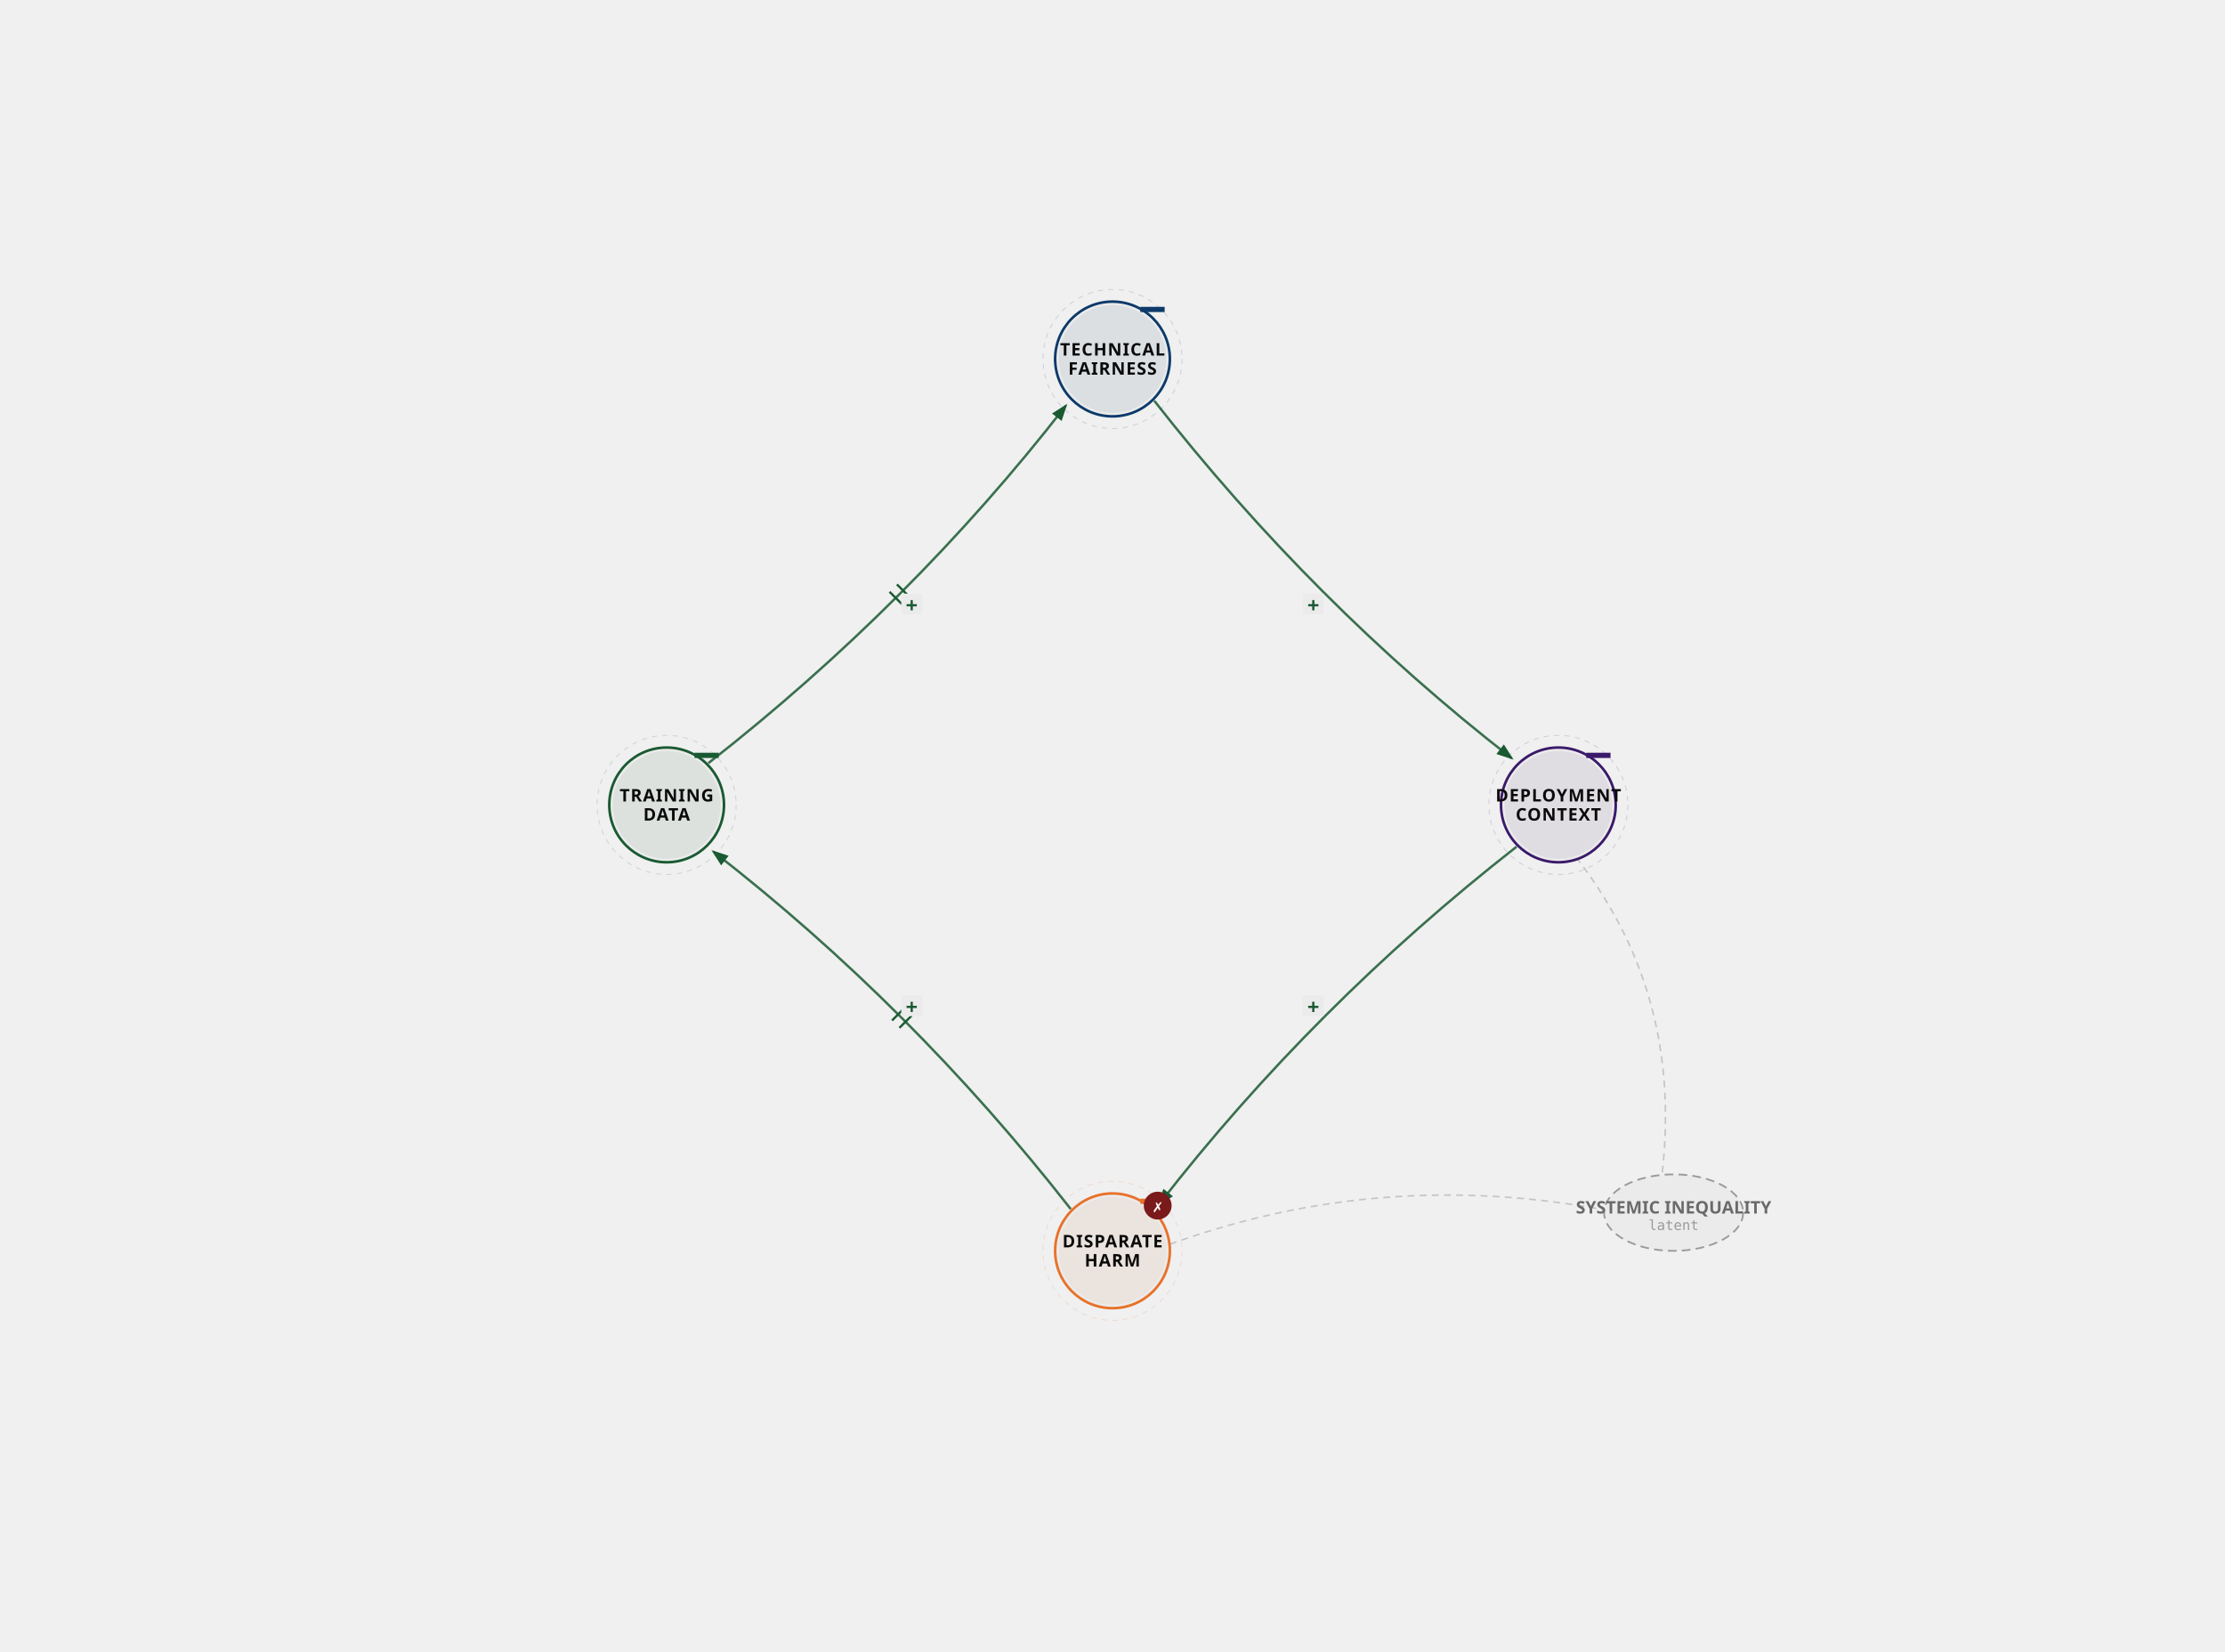
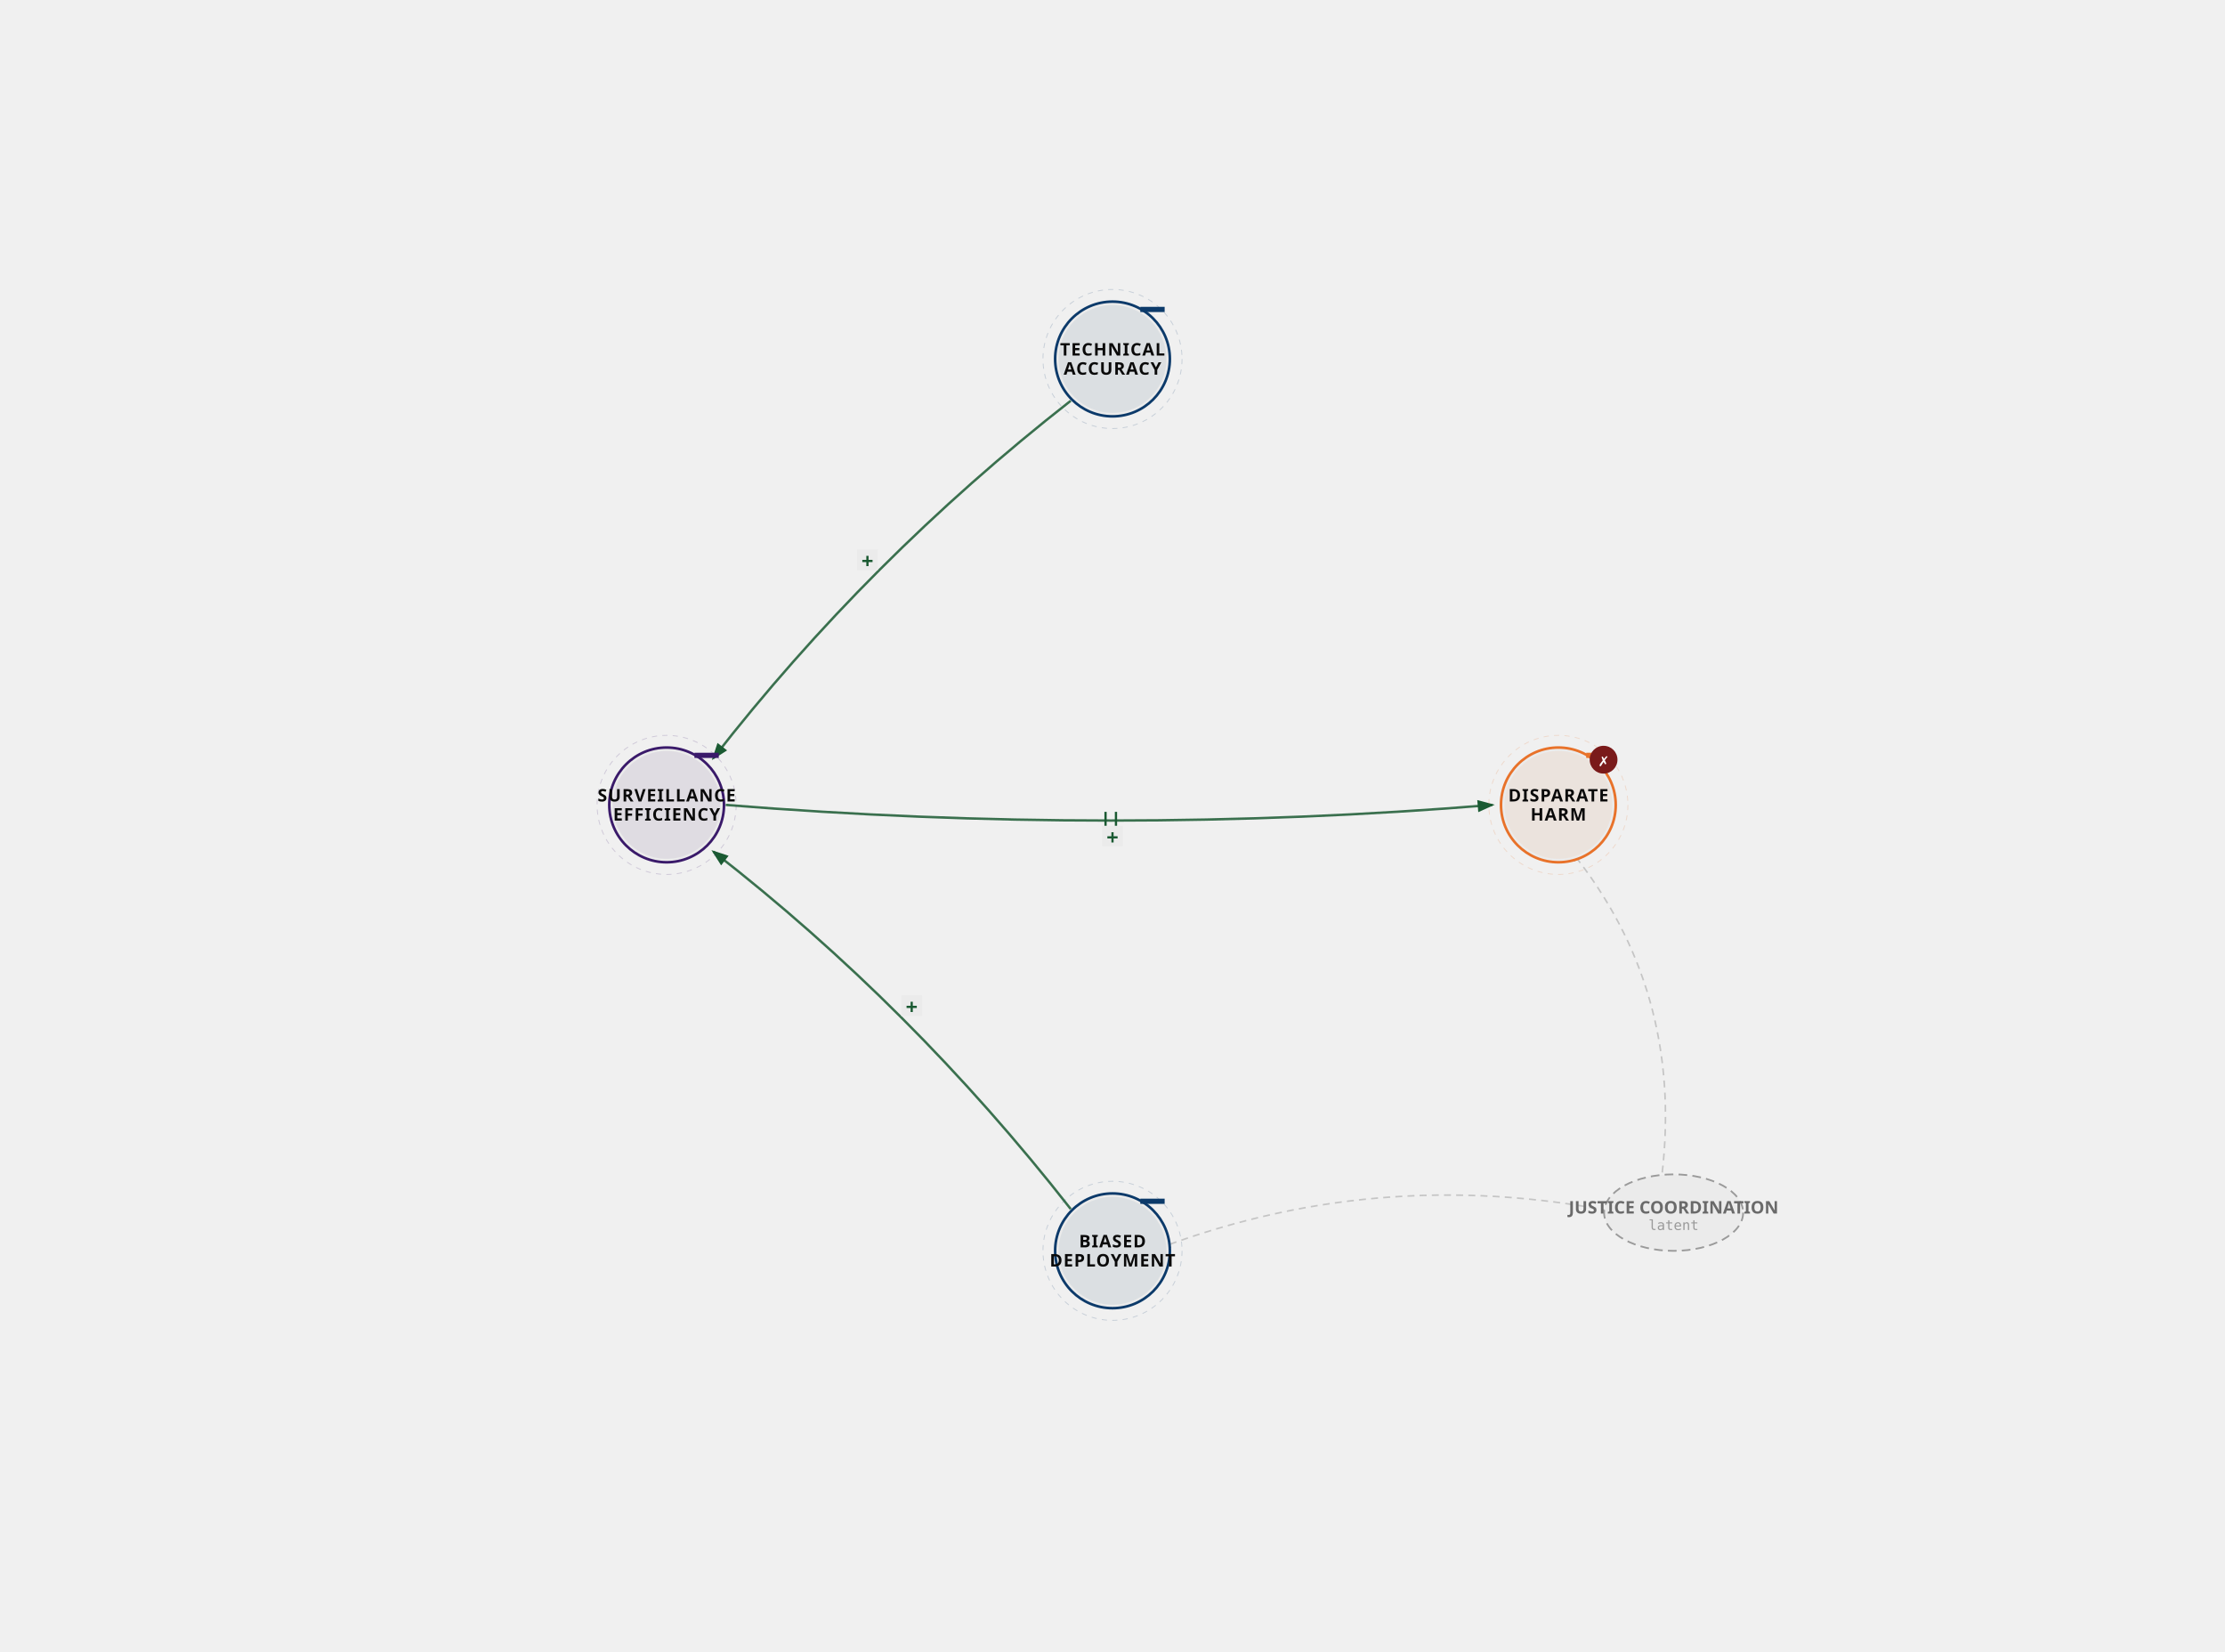
<svg xmlns="http://www.w3.org/2000/svg" width="1280" height="950" style="position: absolute; inset: 0px; background: rgb(255, 255, 255);">
  <defs>
    <marker id="ap" markerWidth="7" markerHeight="5" refX="6" refY="2.5" orient="auto">
      <polygon points="0 0,7 2.5,0 5" fill="#1a5a32" />
    </marker>
    <marker id="an" markerWidth="7" markerHeight="5" refX="6" refY="2.5" orient="auto">
      <polygon points="0 0,7 2.5,0 5" fill="#7a1a1a" />
    </marker>
    <marker id="ac" markerWidth="7" markerHeight="5" refX="6" refY="2.5" orient="auto">
      <polygon points="0 0,7 2.5,0 5" fill="#9a9a9a" />
    </marker>
  </defs>
  <g>
-     <path d="M664.042,230.542 Q755.522,347.478 869.63,436.13" fill="none" stroke="#1a5a32" stroke-width="1.4" stroke-opacity="0.85" marker-end="url(#ap)" />
-     <rect x="749.522" y="341.478" width="12" height="12" fill="#ebebeb" />
-     <text x="755.522" y="348.478" text-anchor="middle" dominant-baseline="middle" fill="#1a5a32" font-family="monospace" font-size="11" font-weight="700">+</text>
-   </g>
-   <g>
-     <path d="M872.458,487.042 Q755.522,578.522 666.87,692.63" fill="none" stroke="#1a5a32" stroke-width="1.4" stroke-opacity="0.85" marker-end="url(#ap)" />
-     <rect x="749.522" y="572.522" width="12" height="12" fill="#ebebeb" />
-     <text x="755.522" y="579.522" text-anchor="middle" dominant-baseline="middle" fill="#1a5a32" font-family="monospace" font-size="11" font-weight="700">+</text>
+     <path d="M615.958,230.542 Q499.022,322.022 410.37,436.13" fill="none" stroke="#1a5a32" stroke-width="1.4" stroke-opacity="0.85" marker-end="url(#ap)" />
+     <rect x="493.022" y="316.022" width="12" height="12" fill="#ebebeb" />
+     <text x="499.022" y="323.022" text-anchor="middle" dominant-baseline="middle" fill="#1a5a32" font-family="monospace" font-size="11" font-weight="700">+</text>
  </g>
  <g>
    <path d="M615.958,695.458 Q524.478,578.522 410.37,489.87" fill="none" stroke="#1a5a32" stroke-width="1.4" stroke-opacity="0.85" marker-end="url(#ap)" />
-     <g transform="translate(518.8211,585.5931) rotate(-135)">
-       <line x1="-3" y1="-5" x2="-3" y2="5" stroke="#1a5a32" stroke-width="1.3" />
-       <line x1="3" y1="-5" x2="3" y2="5" stroke="#1a5a32" stroke-width="1.3" />
-     </g>
    <rect x="518.478" y="572.522" width="12" height="12" fill="#ebebeb" />
    <text x="524.478" y="579.522" text-anchor="middle" dominant-baseline="middle" fill="#1a5a32" font-family="monospace" font-size="11" font-weight="700">+</text>
  </g>
  <g>
-     <path d="M407.542,438.958 Q524.478,347.478 613.13,233.37" fill="none" stroke="#1a5a32" stroke-width="1.4" stroke-opacity="0.85" marker-end="url(#ap)" />
-     <g transform="translate(517.4069,341.8211) rotate(-45)">
+     <path d="M417.5,463 Q640,481 858.5,463" fill="none" stroke="#1a5a32" stroke-width="1.4" stroke-opacity="0.85" marker-end="url(#ap)" />
+     <g transform="translate(639,472) rotate(-7.385233546074016e-15)">
      <line x1="-3" y1="-5" x2="-3" y2="5" stroke="#1a5a32" stroke-width="1.3" />
      <line x1="3" y1="-5" x2="3" y2="5" stroke="#1a5a32" stroke-width="1.3" />
    </g>
-     <rect x="518.478" y="341.478" width="12" height="12" fill="#ebebeb" />
-     <text x="524.478" y="348.478" text-anchor="middle" dominant-baseline="middle" fill="#1a5a32" font-family="monospace" font-size="11" font-weight="700">+</text>
+     <rect x="634" y="475" width="12" height="12" fill="#ebebeb" />
+     <text x="640" y="482" text-anchor="middle" dominant-baseline="middle" fill="#1a5a32" font-family="monospace" font-size="11" font-weight="700">+</text>
+   </g>
+   <g>
+     <path d="M938.853,699.156 Q798.682,668.606 667.935,717.598" fill="none" stroke="#9a9a9a" stroke-width="0.9" stroke-opacity="0.5" marker-end="url(#ac)" stroke-dasharray="4 3" />
  </g>
  <g>
    <path d="M956.269,674.431 Q968.14,569.382 904.117,489.944" fill="none" stroke="#9a9a9a" stroke-width="0.9" stroke-opacity="0.5" marker-end="url(#ac)" stroke-dasharray="4 3" />
-   </g>
-   <g>
-     <path d="M938.853,699.156 Q798.682,668.606 667.935,717.598" fill="none" stroke="#9a9a9a" stroke-width="0.9" stroke-opacity="0.5" stroke-dasharray="4 3" marker-end="url(#ac)" />
  </g>
  <g transform="translate(640,206.5)">
    <circle r="40" fill="none" stroke="#0c3a6a" stroke-width="0.5" stroke-opacity="0.18" stroke-dasharray="3 3" />
    <circle r="33" fill="#ebebeb" stroke="#0c3a6a" stroke-width="1.5" />
    <circle r="31" fill="#0c3a6a" fill-opacity="0.07" />
    <rect x="16" y="-30" width="14" height="3" fill="#0c3a6a" />
    <text x="0" y="-5.5" text-anchor="middle" dominant-baseline="middle" fill="#0a0a0a" font-family="Barlow Condensed,sans-serif" font-size="10" font-weight="700" letter-spacing="0.05em">TECHNICAL</text>
-     <text x="0" y="5.5" text-anchor="middle" dominant-baseline="middle" fill="#0a0a0a" font-family="Barlow Condensed,sans-serif" font-size="10" font-weight="700" letter-spacing="0.05em">FAIRNESS</text>
+     <text x="0" y="5.5" text-anchor="middle" dominant-baseline="middle" fill="#0a0a0a" font-family="Barlow Condensed,sans-serif" font-size="10" font-weight="700" letter-spacing="0.05em">ACCURACY</text>
  </g>
  <g transform="translate(896.5,463)">
-     <circle r="40" fill="none" stroke="#3a1a6a" stroke-width="0.5" stroke-opacity="0.18" stroke-dasharray="3 3" />
-     <circle r="33" fill="#ebebeb" stroke="#3a1a6a" stroke-width="1.5" />
-     <circle r="31" fill="#3a1a6a" fill-opacity="0.07" />
-     <rect x="16" y="-30" width="14" height="3" fill="#3a1a6a" />
-     <text x="0" y="-5.5" text-anchor="middle" dominant-baseline="middle" fill="#0a0a0a" font-family="Barlow Condensed,sans-serif" font-size="10" font-weight="700" letter-spacing="0.05em">DEPLOYMENT</text>
-     <text x="0" y="5.5" text-anchor="middle" dominant-baseline="middle" fill="#0a0a0a" font-family="Barlow Condensed,sans-serif" font-size="10" font-weight="700" letter-spacing="0.05em">CONTEXT</text>
-   </g>
-   <g transform="translate(640,719.5)">
    <circle r="40" fill="none" stroke="#e8722a" stroke-width="0.5" stroke-opacity="0.18" stroke-dasharray="3 3" />
    <circle r="33" fill="#ebebeb" stroke="#e8722a" stroke-width="1.5" />
    <circle r="31" fill="#e8722a" fill-opacity="0.07" />
    <rect x="16" y="-30" width="14" height="3" fill="#e8722a" />
    <text x="0" y="-5.5" text-anchor="middle" dominant-baseline="middle" fill="#0a0a0a" font-family="Barlow Condensed,sans-serif" font-size="10" font-weight="700" letter-spacing="0.05em">DISPARATE</text>
    <text x="0" y="5.5" text-anchor="middle" dominant-baseline="middle" fill="#0a0a0a" font-family="Barlow Condensed,sans-serif" font-size="10" font-weight="700" letter-spacing="0.05em">HARM</text>
    <circle cx="26" cy="-26" r="8" fill="#7a1a1a" />
    <text x="26" y="-25" text-anchor="middle" dominant-baseline="middle" fill="#fff" font-size="8" font-weight="700">✗</text>
  </g>
+   <g transform="translate(640,719.5)">
+     <circle r="40" fill="none" stroke="#0c3a6a" stroke-width="0.5" stroke-opacity="0.18" stroke-dasharray="3 3" />
+     <circle r="33" fill="#ebebeb" stroke="#0c3a6a" stroke-width="1.5" />
+     <circle r="31" fill="#0c3a6a" fill-opacity="0.07" />
+     <rect x="16" y="-30" width="14" height="3" fill="#0c3a6a" />
+     <text x="0" y="-5.5" text-anchor="middle" dominant-baseline="middle" fill="#0a0a0a" font-family="Barlow Condensed,sans-serif" font-size="10" font-weight="700" letter-spacing="0.05em">BIASED</text>
+     <text x="0" y="5.5" text-anchor="middle" dominant-baseline="middle" fill="#0a0a0a" font-family="Barlow Condensed,sans-serif" font-size="10" font-weight="700" letter-spacing="0.05em">DEPLOYMENT</text>
+   </g>
  <g transform="translate(383.5,463)">
-     <circle r="40" fill="none" stroke="#1a5a32" stroke-width="0.5" stroke-opacity="0.18" stroke-dasharray="3 3" />
-     <circle r="33" fill="#ebebeb" stroke="#1a5a32" stroke-width="1.5" />
-     <circle r="31" fill="#1a5a32" fill-opacity="0.07" />
-     <rect x="16" y="-30" width="14" height="3" fill="#1a5a32" />
-     <text x="0" y="-5.5" text-anchor="middle" dominant-baseline="middle" fill="#0a0a0a" font-family="Barlow Condensed,sans-serif" font-size="10" font-weight="700" letter-spacing="0.05em">TRAINING</text>
-     <text x="0" y="5.5" text-anchor="middle" dominant-baseline="middle" fill="#0a0a0a" font-family="Barlow Condensed,sans-serif" font-size="10" font-weight="700" letter-spacing="0.05em">DATA</text>
+     <circle r="40" fill="none" stroke="#3a1a6a" stroke-width="0.5" stroke-opacity="0.18" stroke-dasharray="3 3" />
+     <circle r="33" fill="#ebebeb" stroke="#3a1a6a" stroke-width="1.5" />
+     <circle r="31" fill="#3a1a6a" fill-opacity="0.07" />
+     <rect x="16" y="-30" width="14" height="3" fill="#3a1a6a" />
+     <text x="0" y="-5.5" text-anchor="middle" dominant-baseline="middle" fill="#0a0a0a" font-family="Barlow Condensed,sans-serif" font-size="10" font-weight="700" letter-spacing="0.05em">SURVEILLANCE</text>
+     <text x="0" y="5.5" text-anchor="middle" dominant-baseline="middle" fill="#0a0a0a" font-family="Barlow Condensed,sans-serif" font-size="10" font-weight="700" letter-spacing="0.05em">EFFICIENCY</text>
  </g>
  <g transform="translate(962.7978,697.5263)">
    <ellipse rx="40" ry="22" fill="#ebebeb" stroke="#9a9a9a" stroke-width="1" stroke-dasharray="5 3" opacity="1" />
-     <text x="0" y="-3" text-anchor="middle" dominant-baseline="middle" fill="#6a6a6a" font-family="Barlow Condensed,sans-serif" font-size="10" font-weight="600" opacity="1">SYSTEMIC INEQUALITY</text>
+     <text x="0" y="-3" text-anchor="middle" dominant-baseline="middle" fill="#6a6a6a" font-family="Barlow Condensed,sans-serif" font-size="10" font-weight="600" opacity="1">JUSTICE COORDINATION</text>
    <text x="0" y="10" text-anchor="middle" fill="#9a9a9a" font-family="monospace" font-size="8" opacity="1">latent</text>
  </g>
</svg>
